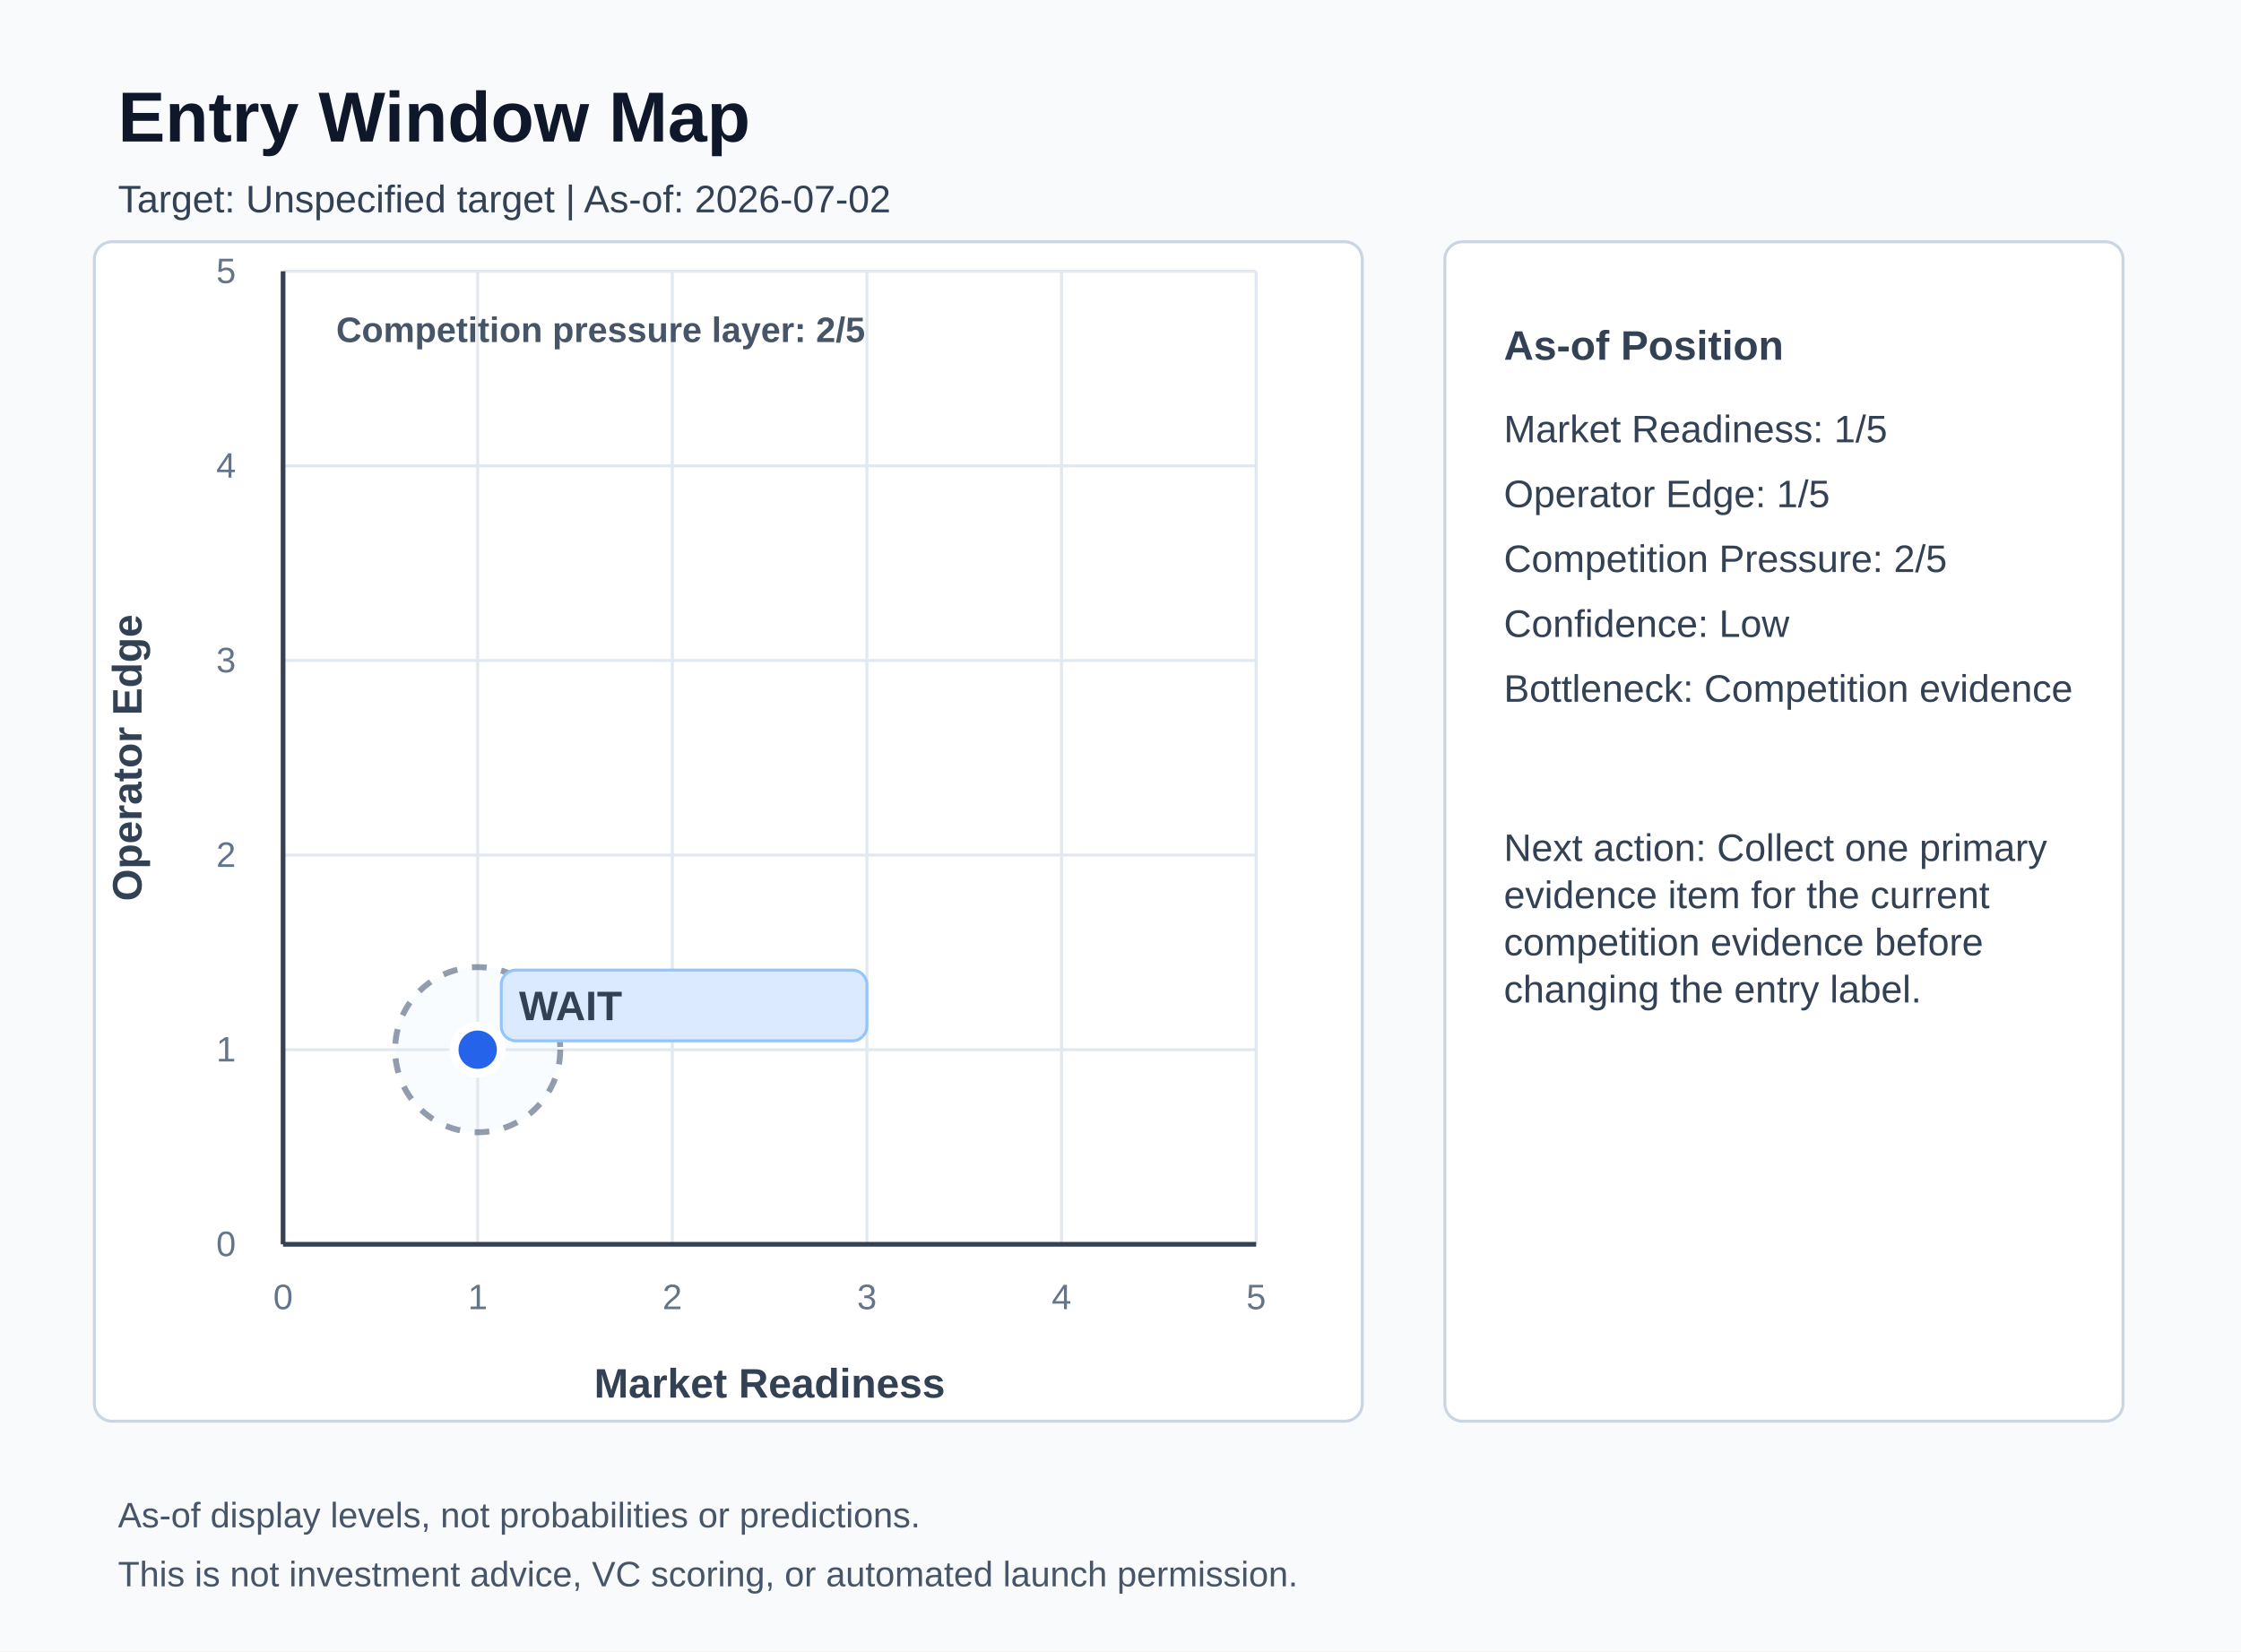
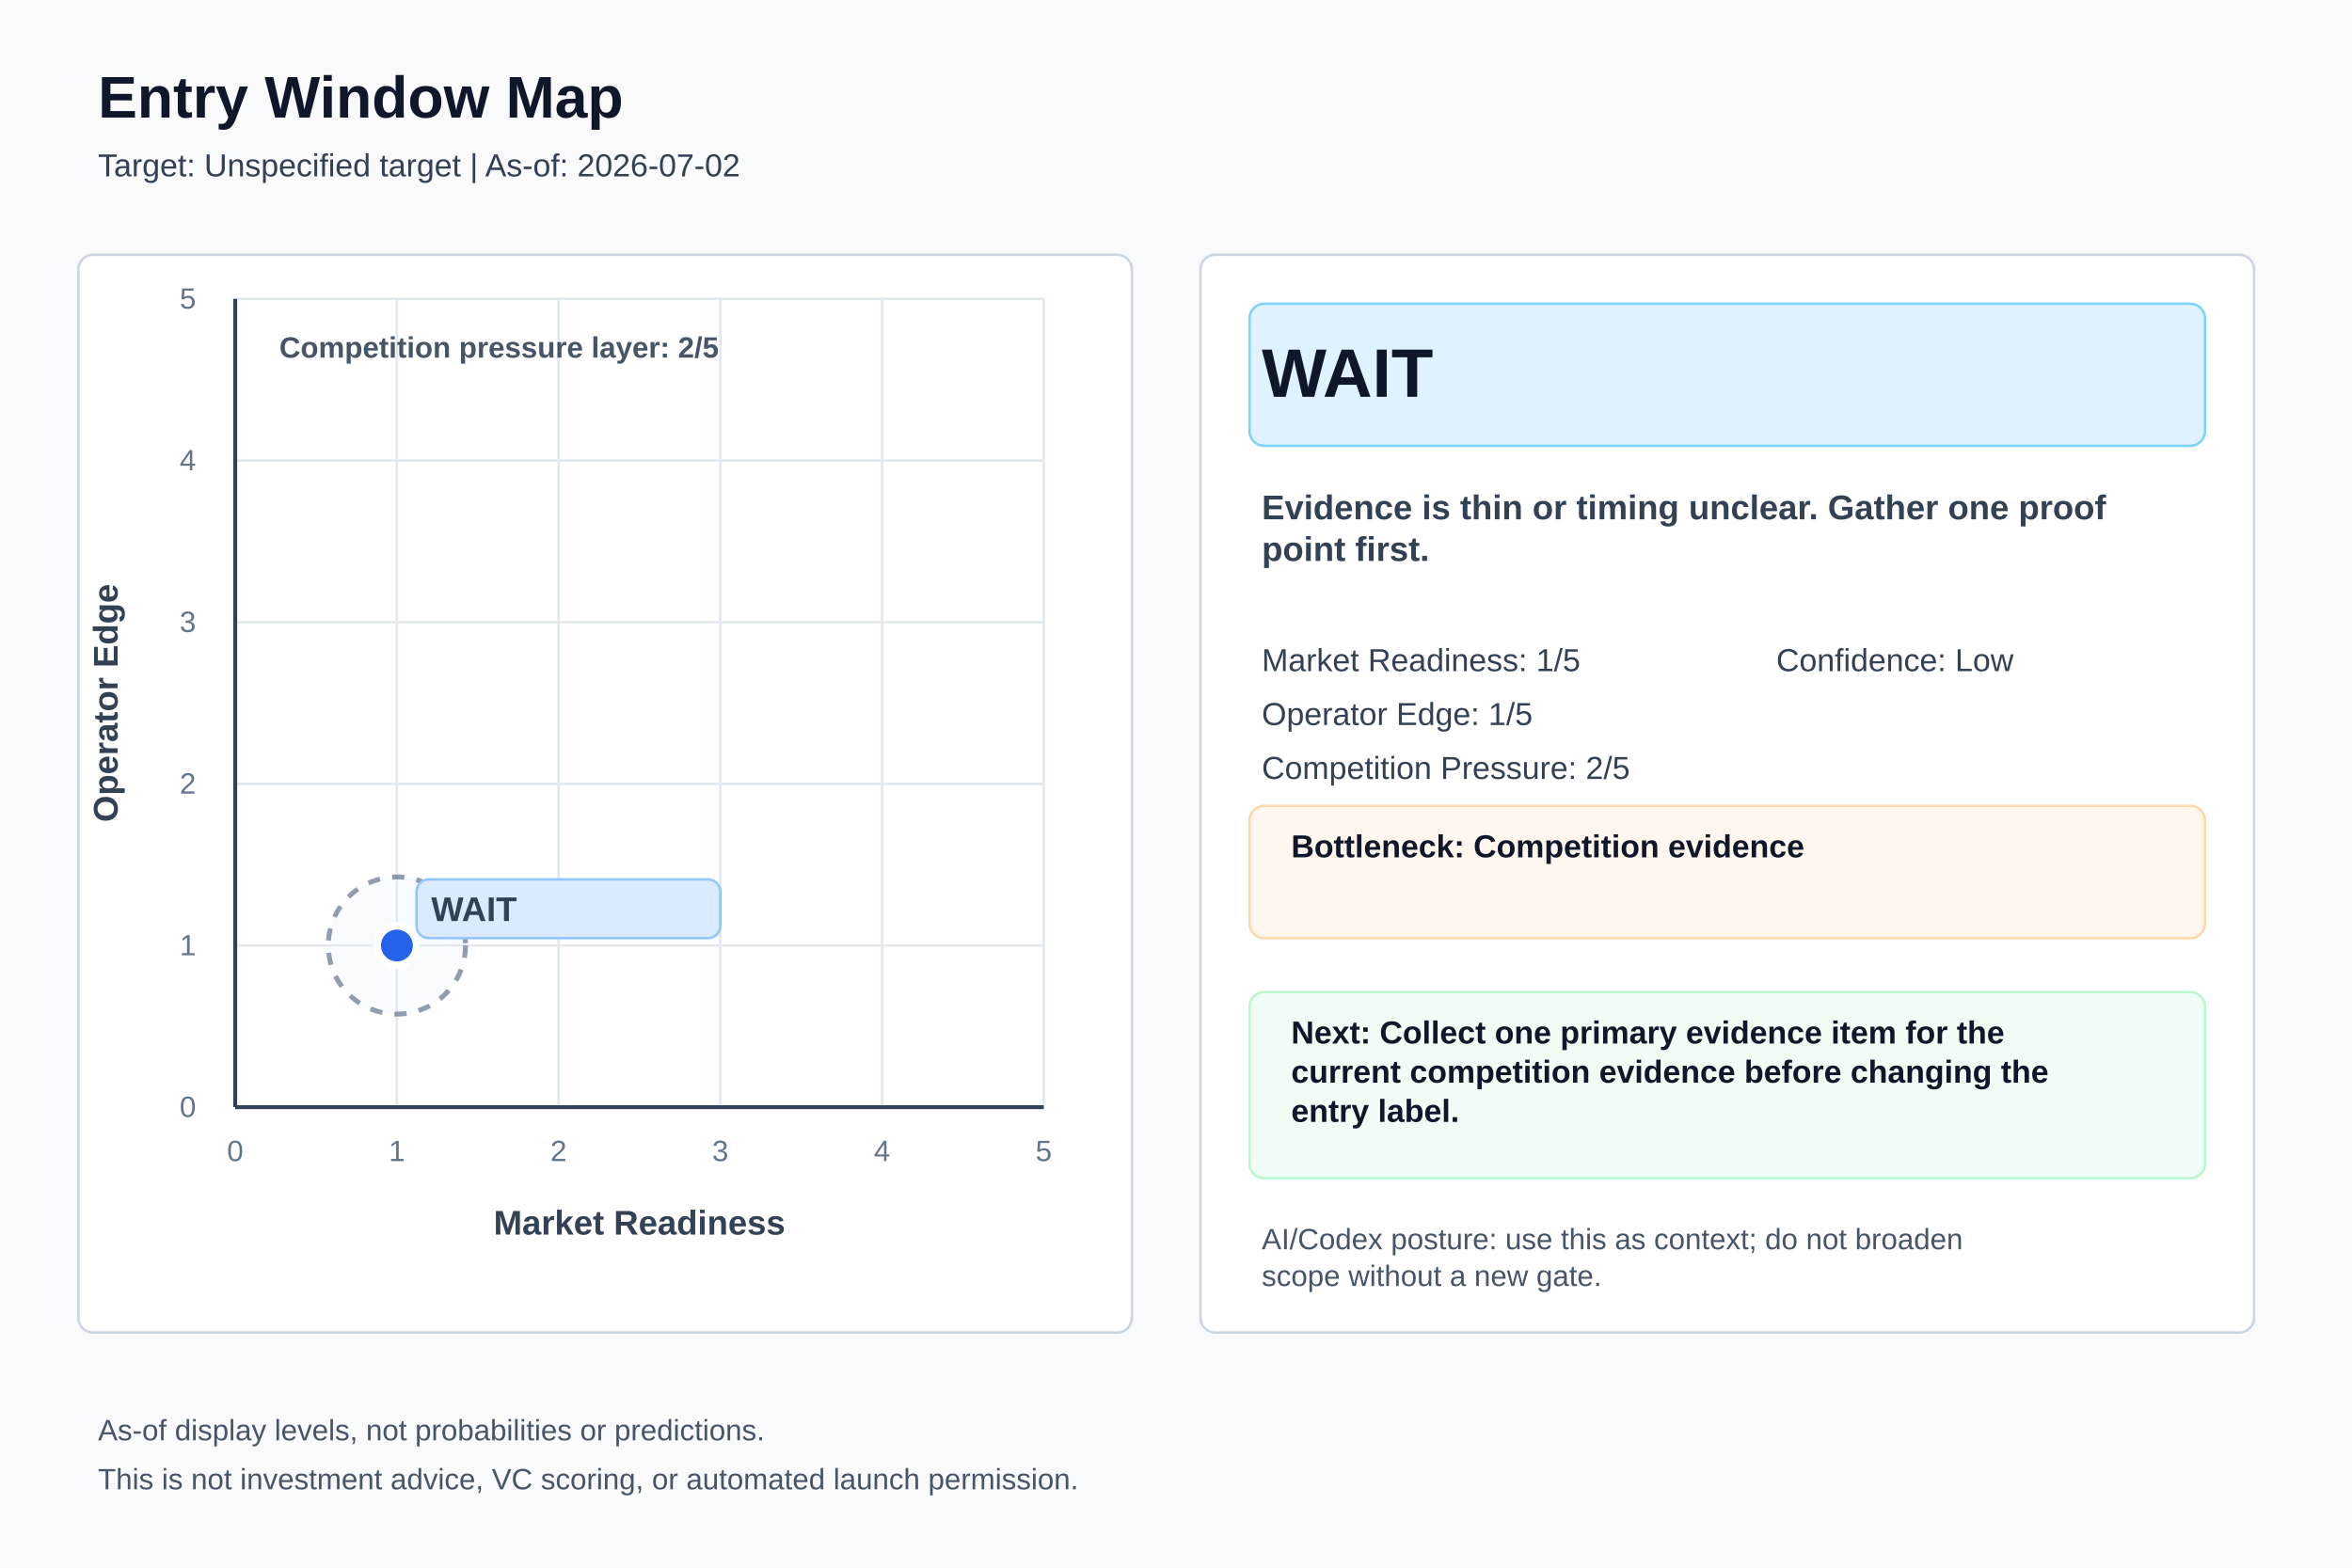
- <svg xmlns="http://www.w3.org/2000/svg" width="760" height="560" viewBox="0 0 760 560" role="img" aria-labelledby="title desc">
+ <svg xmlns="http://www.w3.org/2000/svg" width="960" height="640" viewBox="0 0 960 640" role="img" aria-labelledby="title desc">
  <style>
    .bg { fill: #f8fafc; }
    .panel { fill: #ffffff; stroke: #cbd5e1; stroke-width: 1; }
    .grid { stroke: #e2e8f0; stroke-width: 1; }
    .axis { stroke: #334155; stroke-width: 1.6; }
    .title { fill: #0f172a; font-family: Arial, sans-serif; font-size: 24px; font-weight: 700; }
    .label { fill: #334155; font-family: Arial, sans-serif; font-size: 14px; font-weight: 700; }
    .small { fill: #334155; font-family: Arial, sans-serif; font-size: 13px; }
+     .entry-label { fill: #0f172a; font-family: Arial, sans-serif; font-size: 28px; font-weight: 700; }
+     .reason { fill: #334155; font-family: Arial, sans-serif; font-size: 14px; font-weight: 700; }
+     .callout { fill: #0f172a; font-family: Arial, sans-serif; font-size: 13px; font-weight: 700; }
+     .ai { fill: #475569; font-family: Arial, sans-serif; font-size: 12px; }
    .tick { fill: #64748b; font-family: Arial, sans-serif; font-size: 12px; }
    .pressure-ring { fill: #e0f2fe; fill-opacity: 0.18; stroke: #64748b; stroke-width: 2; stroke-dasharray: 5 5; stroke-opacity: 0.7; }
    .pressure-label { fill: #475569; font-family: Arial, sans-serif; font-size: 12px; font-weight: 700; }
    .point { fill: #2563eb; stroke: #ffffff; stroke-width: 3; }
    .tag { fill: #dbeafe; stroke: #93c5fd; stroke-width: 1; }
+     .label-banner { fill: #e0f2fe; stroke: #7dd3fc; stroke-width: 1; }
+     .bottleneck-box { fill: #fff7ed; stroke: #fed7aa; stroke-width: 1; }
+     .next-box { fill: #f0fdf4; stroke: #bbf7d0; stroke-width: 1; }
    .boundary { fill: #475569; font-family: Arial, sans-serif; font-size: 12px; }
  </style>
-   <rect class="bg" x="0" y="0" width="760" height="560" />
+   <rect class="bg" x="0" y="0" width="960" height="640" />
  <text x="40" y="48" class="title">Entry Window Map</text>
  <text x="40" y="72" class="small">Target: Unspecified target | As-of: 2026-07-02</text>
-   <rect class="panel" x="32" y="82" width="430" height="400" rx="6" />
-   <line x1="96.0" y1="92" x2="96.0" y2="422" class="grid" />
-   <line x1="96" y1="422.0" x2="426" y2="422.0" class="grid" />
-   <line x1="162.0" y1="92" x2="162.0" y2="422" class="grid" />
-   <line x1="96" y1="356.0" x2="426" y2="356.0" class="grid" />
-   <line x1="228.0" y1="92" x2="228.0" y2="422" class="grid" />
-   <line x1="96" y1="290.0" x2="426" y2="290.0" class="grid" />
-   <line x1="294.0" y1="92" x2="294.0" y2="422" class="grid" />
-   <line x1="96" y1="224.0" x2="426" y2="224.0" class="grid" />
-   <line x1="360.0" y1="92" x2="360.0" y2="422" class="grid" />
-   <line x1="96" y1="158.0" x2="426" y2="158.0" class="grid" />
-   <line x1="426.0" y1="92" x2="426.0" y2="422" class="grid" />
-   <line x1="96" y1="92.0" x2="426" y2="92.0" class="grid" />
-   <line x1="96" y1="422" x2="426" y2="422" class="axis" />
-   <line x1="96" y1="92" x2="96" y2="422" class="axis" />
-   <text x="96.0" y="444" class="tick" text-anchor="middle">0</text>
-   <text x="80" y="426.0" class="tick" text-anchor="end">0</text>
-   <text x="162.0" y="444" class="tick" text-anchor="middle">1</text>
-   <text x="80" y="360.0" class="tick" text-anchor="end">1</text>
-   <text x="228.0" y="444" class="tick" text-anchor="middle">2</text>
-   <text x="80" y="294.0" class="tick" text-anchor="end">2</text>
-   <text x="294.0" y="444" class="tick" text-anchor="middle">3</text>
-   <text x="80" y="228.0" class="tick" text-anchor="end">3</text>
-   <text x="360.0" y="444" class="tick" text-anchor="middle">4</text>
-   <text x="80" y="162.0" class="tick" text-anchor="end">4</text>
-   <text x="426.0" y="444" class="tick" text-anchor="middle">5</text>
-   <text x="80" y="96.0" class="tick" text-anchor="end">5</text>
-   <text x="261.0" y="474" class="label" text-anchor="middle">Market Readiness</text>
-   <text transform="translate(48 257.0) rotate(-90)" class="label" text-anchor="middle">Operator Edge</text>
-   <circle cx="162.0" cy="356.0" r="28" class="pressure-ring" />
-   <text x="114" y="116" class="pressure-label">Competition pressure layer: 2/5</text>
-   <circle cx="162.0" cy="356.0" r="8" class="point" />
-   <rect x="170" y="329" width="124" height="24" rx="5" class="tag" />
-   <text x="176" y="346" class="label">WAIT</text>
-   <rect class="panel" x="490" y="82" width="230" height="400" rx="6" />
-   <text x="510" y="122" class="label">As-of Position</text>
-   <text x="510" y="150" class="small">Market Readiness: 1/5</text>
-   <text x="510" y="172" class="small">Operator Edge: 1/5</text>
-   <text x="510" y="194" class="small">Competition Pressure: 2/5</text>
-   <text x="510" y="216" class="small">Confidence: Low</text>
-   <text x="510" y="238" class="small">Bottleneck: Competition evidence</text>
-   <text x="510" y="292" class="small">Next action: Collect one primary</text>
-   <text x="510" y="308" class="small">evidence item for the current</text>
-   <text x="510" y="324" class="small">competition evidence before</text>
-   <text x="510" y="340" class="small">changing the entry label.</text>
-   <text x="40" y="518" class="boundary">As-of display levels, not probabilities or predictions.</text>
-   <text x="40" y="538" class="boundary">This is not investment advice, VC scoring, or automated launch permission.</text>
+   <rect class="panel" x="32" y="104" width="430" height="440" rx="6" />
+   <line x1="96.0" y1="122" x2="96.0" y2="452" class="grid" />
+   <line x1="96" y1="452.0" x2="426" y2="452.0" class="grid" />
+   <line x1="162.0" y1="122" x2="162.0" y2="452" class="grid" />
+   <line x1="96" y1="386.0" x2="426" y2="386.0" class="grid" />
+   <line x1="228.0" y1="122" x2="228.0" y2="452" class="grid" />
+   <line x1="96" y1="320.0" x2="426" y2="320.0" class="grid" />
+   <line x1="294.0" y1="122" x2="294.0" y2="452" class="grid" />
+   <line x1="96" y1="254.0" x2="426" y2="254.0" class="grid" />
+   <line x1="360.0" y1="122" x2="360.0" y2="452" class="grid" />
+   <line x1="96" y1="188.0" x2="426" y2="188.0" class="grid" />
+   <line x1="426.0" y1="122" x2="426.0" y2="452" class="grid" />
+   <line x1="96" y1="122.0" x2="426" y2="122.0" class="grid" />
+   <line x1="96" y1="452" x2="426" y2="452" class="axis" />
+   <line x1="96" y1="122" x2="96" y2="452" class="axis" />
+   <text x="96.0" y="474" class="tick" text-anchor="middle">0</text>
+   <text x="80" y="456.0" class="tick" text-anchor="end">0</text>
+   <text x="162.0" y="474" class="tick" text-anchor="middle">1</text>
+   <text x="80" y="390.0" class="tick" text-anchor="end">1</text>
+   <text x="228.0" y="474" class="tick" text-anchor="middle">2</text>
+   <text x="80" y="324.0" class="tick" text-anchor="end">2</text>
+   <text x="294.0" y="474" class="tick" text-anchor="middle">3</text>
+   <text x="80" y="258.0" class="tick" text-anchor="end">3</text>
+   <text x="360.0" y="474" class="tick" text-anchor="middle">4</text>
+   <text x="80" y="192.0" class="tick" text-anchor="end">4</text>
+   <text x="426.0" y="474" class="tick" text-anchor="middle">5</text>
+   <text x="80" y="126.0" class="tick" text-anchor="end">5</text>
+   <text x="261.0" y="504" class="label" text-anchor="middle">Market Readiness</text>
+   <text transform="translate(48 287.0) rotate(-90)" class="label" text-anchor="middle">Operator Edge</text>
+   <circle cx="162.0" cy="386.0" r="28" class="pressure-ring" />
+   <text x="114" y="146" class="pressure-label">Competition pressure layer: 2/5</text>
+   <circle cx="162.0" cy="386.0" r="8" class="point" />
+   <rect x="170" y="359" width="124" height="24" rx="5" class="tag" />
+   <text x="176" y="376" class="label">WAIT</text>
+   <rect class="panel" x="490" y="104" width="430" height="440" rx="6" />
+   <rect class="label-banner" x="510" y="124" width="390" height="58" rx="6" />
+   <text x="515" y="162" class="entry-label">WAIT</text>
+   <text x="515" y="212" class="reason">Evidence is thin or timing unclear. Gather one proof</text>
+   <text x="515" y="229" class="reason">point first.</text>
+   <text x="515" y="274" class="small">Market Readiness: 1/5</text>
+   <text x="515" y="296" class="small">Operator Edge: 1/5</text>
+   <text x="515" y="318" class="small">Competition Pressure: 2/5</text>
+   <text x="725" y="274" class="small">Confidence: Low</text>
+   <rect class="bottleneck-box" x="510" y="329" width="390" height="54" rx="6" />
+   <text x="527" y="350" class="callout">Bottleneck: Competition evidence</text>
+   <rect class="next-box" x="510" y="405" width="390" height="76" rx="6" />
+   <text x="527" y="426" class="callout">Next: Collect one primary evidence item for the</text>
+   <text x="527" y="442" class="callout">current competition evidence before changing the</text>
+   <text x="527" y="458" class="callout">entry label.</text>
+   <text x="515" y="510" class="ai">AI/Codex posture: use this as context; do not broaden</text>
+   <text x="515" y="525" class="ai">scope without a new gate.</text>
+   <text x="40" y="588" class="boundary">As-of display levels, not probabilities or predictions.</text>
+   <text x="40" y="608" class="boundary">This is not investment advice, VC scoring, or automated launch permission.</text>
</svg>
